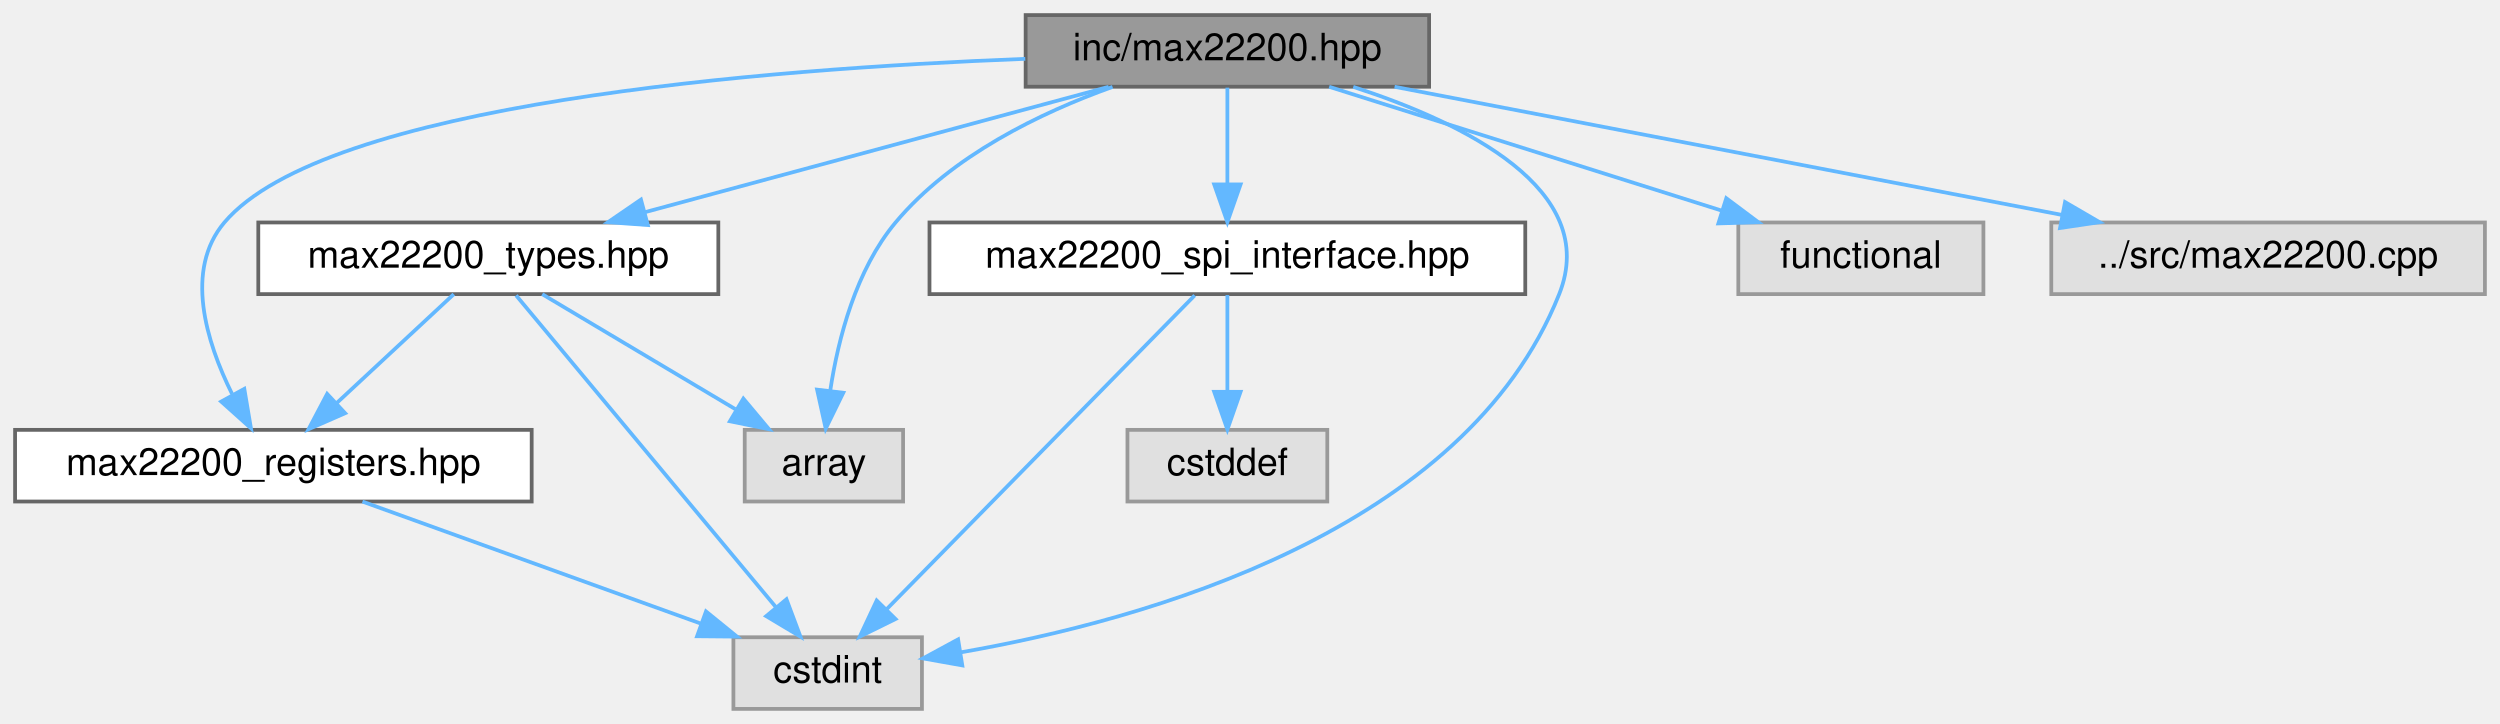
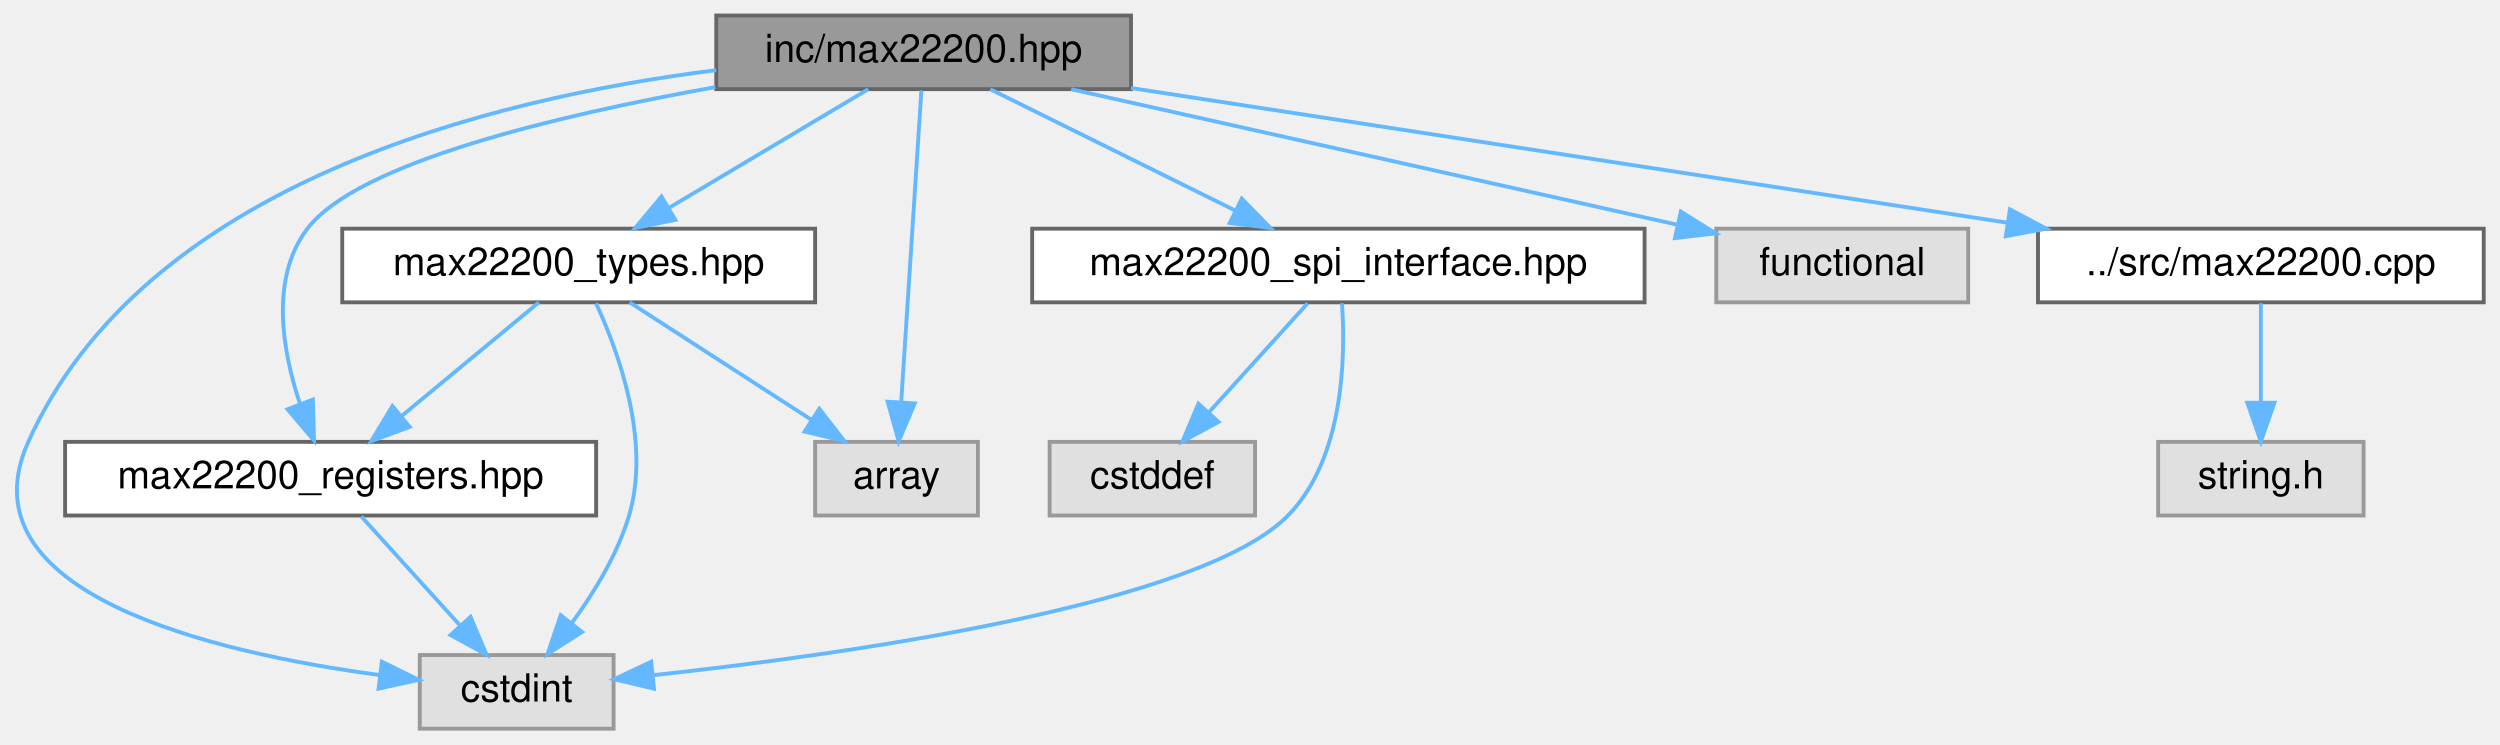
- <svg xmlns="http://www.w3.org/2000/svg" xmlns:xlink="http://www.w3.org/1999/xlink" width="663pt" height="192pt" viewBox="0.00 0.00 663.00 192.00">
+ <svg xmlns="http://www.w3.org/2000/svg" xmlns:xlink="http://www.w3.org/1999/xlink" width="645pt" height="192pt" viewBox="0.00 0.00 644.60 192.00">
  <g id="graph0" class="graph" transform="scale(1 1) rotate(0) translate(4 188)">
    <g id="Node000001" class="node">
      <g id="a_Node000001">
        <a xlink:title="Main driver class for MAX22200 octal solenoid and motor driver.">
-           <polygon fill="#999999" stroke="#666666" points="375,-184 268,-184 268,-165 375,-165 375,-184" />
-           <text text-anchor="middle" x="321.5" y="-172" font-family="Helvetica,sans-Serif" font-size="10.00">inc/max22200.hpp</text>
+           <polygon fill="#999999" stroke="#666666" points="287.6,-184 180.6,-184 180.6,-165 287.6,-165 287.6,-184" />
+           <text text-anchor="middle" x="234.1" y="-172" font-family="Helvetica,sans-Serif" font-size="10.00">inc/max22200.hpp</text>
        </a>
      </g>
    </g>
    <g id="Node000002" class="node">
      <g id="a_Node000002">
        <a xlink:href="max22200__registers_8hpp.html" target="_top" xlink:title="Register definitions and constants for MAX22200 IC.">
-           <polygon fill="white" stroke="#666666" points="137,-74 0,-74 0,-55 137,-55 137,-74" />
-           <text text-anchor="middle" x="68.5" y="-62" font-family="Helvetica,sans-Serif" font-size="10.00">max22200_registers.hpp</text>
+           <polygon fill="white" stroke="#666666" points="149.6,-74 12.6,-74 12.6,-55 149.6,-55 149.6,-74" />
+           <text text-anchor="middle" x="81.1" y="-62" font-family="Helvetica,sans-Serif" font-size="10.00">max22200_registers.hpp</text>
        </a>
      </g>
    </g>
    <g id="edge1_Node000001_Node000002" class="edge">
      <g id="a_edge1_Node000001_Node000002">
        <a xlink:title=" ">
-           <path fill="none" stroke="#63b8ff" d="M267.9,-172.4C198.2,-169.71 82.16,-160.49 55.5,-129 44.85,-116.42 50.64,-97.45 57.55,-83.52" />
-           <polygon fill="#63b8ff" stroke="#63b8ff" points="60.79,-84.88 62.55,-74.43 54.66,-81.5 60.79,-84.88" />
+           <path fill="none" stroke="#63b8ff" d="M180.34,-165.52C139.4,-158.22 87.96,-145.96 75.1,-129 65.39,-116.2 68.61,-97.53 73.22,-83.74" />
+           <polygon fill="#63b8ff" stroke="#63b8ff" points="76.52,-84.92 76.83,-74.33 69.98,-82.41 76.52,-84.92" />
        </a>
      </g>
    </g>
    <g id="Node000003" class="node">
      <g id="a_Node000003">
        <a xlink:title=" ">
-           <polygon fill="#e0e0e0" stroke="#999999" points="240.5,-19 190.5,-19 190.5,0 240.5,0 240.5,-19" />
-           <text text-anchor="middle" x="215.5" y="-7" font-family="Helvetica,sans-Serif" font-size="10.00">cstdint</text>
+           <polygon fill="#e0e0e0" stroke="#999999" points="154.1,-19 104.1,-19 104.1,0 154.1,0 154.1,-19" />
+           <text text-anchor="middle" x="129.1" y="-7" font-family="Helvetica,sans-Serif" font-size="10.00">cstdint</text>
        </a>
      </g>
    </g>
    <g id="edge11_Node000001_Node000003" class="edge">
      <g id="a_edge11_Node000001_Node000003">
        <a xlink:title=" ">
-           <path fill="none" stroke="#63b8ff" d="M354.88,-164.96C384.18,-155.48 420.54,-137.75 409.5,-110 384.47,-47.09 299.7,-23.52 250.9,-15.02" />
-           <polygon fill="#63b8ff" stroke="#63b8ff" points="251.2,-11.53 240.77,-13.39 250.09,-18.44 251.2,-11.53" />
+           <path fill="none" stroke="#63b8ff" d="M180.59,-169.9C122.19,-162.59 33,-140.51 3.1,-74 -14.45,-34.99 50.55,-19.65 93.66,-13.85" />
+           <polygon fill="#63b8ff" stroke="#63b8ff" points="94.32,-17.29 103.82,-12.6 93.47,-10.34 94.32,-17.29" />
        </a>
      </g>
    </g>
    <g id="Node000004" class="node">
      <g id="a_Node000004">
        <a xlink:href="max22200__types_8hpp.html" target="_top" xlink:title="Type definitions and structures for MAX22200 driver.">
-           <polygon fill="white" stroke="#666666" points="186.5,-129 64.5,-129 64.5,-110 186.5,-110 186.5,-129" />
-           <text text-anchor="middle" x="125.5" y="-117" font-family="Helvetica,sans-Serif" font-size="10.00">max22200_types.hpp</text>
+           <polygon fill="white" stroke="#666666" points="206.1,-129 84.1,-129 84.1,-110 206.1,-110 206.1,-129" />
+           <text text-anchor="middle" x="145.1" y="-117" font-family="Helvetica,sans-Serif" font-size="10.00">max22200_types.hpp</text>
        </a>
      </g>
    </g>
    <g id="edge3_Node000001_Node000004" class="edge">
      <g id="a_edge3_Node000001_Node000004">
        <a xlink:title=" ">
-           <path fill="none" stroke="#63b8ff" d="M290.01,-164.98C256.68,-155.97 203.9,-141.7 167.15,-131.76" />
-           <polygon fill="#63b8ff" stroke="#63b8ff" points="167.8,-128.31 157.24,-129.08 165.98,-135.07 167.8,-128.31" />
+           <path fill="none" stroke="#63b8ff" d="M219.8,-164.98C205.99,-156.77 184.86,-144.18 168.58,-134.49" />
+           <polygon fill="#63b8ff" stroke="#63b8ff" points="170.04,-131.28 159.66,-129.17 166.46,-137.29 170.04,-131.28" />
        </a>
      </g>
    </g>
    <g id="Node000005" class="node">
      <g id="a_Node000005">
        <a xlink:title=" ">
-           <polygon fill="#e0e0e0" stroke="#999999" points="235.5,-74 193.5,-74 193.5,-55 235.5,-55 235.5,-74" />
-           <text text-anchor="middle" x="214.5" y="-62" font-family="Helvetica,sans-Serif" font-size="10.00">array</text>
+           <polygon fill="#e0e0e0" stroke="#999999" points="248.1,-74 206.1,-74 206.1,-55 248.1,-55 248.1,-74" />
+           <text text-anchor="middle" x="227.1" y="-62" font-family="Helvetica,sans-Serif" font-size="10.00">array</text>
        </a>
      </g>
    </g>
    <g id="edge10_Node000001_Node000005" class="edge">
      <g id="a_edge10_Node000001_Node000005">
        <a xlink:title=" ">
-           <path fill="none" stroke="#63b8ff" d="M291.05,-164.95C271.99,-158.13 248.33,-146.73 233.5,-129 223,-116.45 218.3,-98.25 216.2,-84.55" />
-           <polygon fill="#63b8ff" stroke="#63b8ff" points="219.64,-83.84 214.98,-74.32 212.69,-84.67 219.64,-83.84" />
+           <path fill="none" stroke="#63b8ff" d="M233.52,-164.66C232.39,-147.17 229.84,-107.8 228.31,-84.27" />
+           <polygon fill="#63b8ff" stroke="#63b8ff" points="231.8,-83.91 227.66,-74.16 224.81,-84.36 231.8,-83.91" />
        </a>
      </g>
    </g>
    <g id="Node000006" class="node">
      <g id="a_Node000006">
        <a xlink:href="max22200__spi__interface_8hpp.html" target="_top" xlink:title="CRTP-based template interface for SPI communication.">
-           <polygon fill="white" stroke="#666666" points="400.5,-129 242.5,-129 242.5,-110 400.5,-110 400.5,-129" />
-           <text text-anchor="middle" x="321.5" y="-117" font-family="Helvetica,sans-Serif" font-size="10.00">max22200_spi_interface.hpp</text>
+           <polygon fill="white" stroke="#666666" points="420.1,-129 262.1,-129 262.1,-110 420.1,-110 420.1,-129" />
+           <text text-anchor="middle" x="341.1" y="-117" font-family="Helvetica,sans-Serif" font-size="10.00">max22200_spi_interface.hpp</text>
        </a>
      </g>
    </g>
    <g id="edge7_Node000001_Node000006" class="edge">
      <g id="a_edge7_Node000001_Node000006">
        <a xlink:title=" ">
-           <path fill="none" stroke="#63b8ff" d="M321.5,-164.75C321.5,-157.8 321.5,-147.85 321.5,-139.13" />
-           <polygon fill="#63b8ff" stroke="#63b8ff" points="325,-139.09 321.5,-129.09 318,-139.09 325,-139.09" />
+           <path fill="none" stroke="#63b8ff" d="M251.29,-164.98C268.34,-156.54 294.73,-143.47 314.49,-133.68" />
+           <polygon fill="#63b8ff" stroke="#63b8ff" points="316.18,-136.75 323.59,-129.17 313.08,-130.47 316.18,-136.75" />
        </a>
      </g>
    </g>
    <g id="Node000008" class="node">
      <g id="a_Node000008">
        <a xlink:title=" ">
-           <polygon fill="#e0e0e0" stroke="#999999" points="522,-129 457,-129 457,-110 522,-110 522,-129" />
-           <text text-anchor="middle" x="489.5" y="-117" font-family="Helvetica,sans-Serif" font-size="10.00">functional</text>
+           <polygon fill="#e0e0e0" stroke="#999999" points="503.6,-129 438.6,-129 438.6,-110 503.6,-110 503.6,-129" />
+           <text text-anchor="middle" x="471.1" y="-117" font-family="Helvetica,sans-Serif" font-size="10.00">functional</text>
        </a>
      </g>
    </g>
    <g id="edge12_Node000001_Node000008" class="edge">
      <g id="a_edge12_Node000001_Node000008">
        <a xlink:title=" ">
-           <path fill="none" stroke="#63b8ff" d="M348.49,-164.98C376.7,-156.09 421.14,-142.07 452.58,-132.15" />
-           <polygon fill="#63b8ff" stroke="#63b8ff" points="453.81,-135.43 462.3,-129.08 451.71,-128.75 453.81,-135.43" />
+           <path fill="none" stroke="#63b8ff" d="M272.17,-164.98C314.9,-155.43 384.05,-139.97 428.53,-130.02" />
+           <polygon fill="#63b8ff" stroke="#63b8ff" points="429.46,-133.4 438.45,-127.8 427.93,-126.57 429.46,-133.4" />
        </a>
      </g>
    </g>
    <g id="Node000009" class="node">
      <g id="a_Node000009">
-         <a xlink:title=" ">
-           <polygon fill="#e0e0e0" stroke="#999999" points="655,-129 540,-129 540,-110 655,-110 655,-129" />
-           <text text-anchor="middle" x="597.5" y="-117" font-family="Helvetica,sans-Serif" font-size="10.00">../src/max22200.cpp</text>
+         <a xlink:href="max22200_8cpp.html" target="_top" xlink:title=" ">
+           <polygon fill="white" stroke="#666666" points="636.6,-129 521.6,-129 521.6,-110 636.6,-110 636.6,-129" />
+           <text text-anchor="middle" x="579.1" y="-117" font-family="Helvetica,sans-Serif" font-size="10.00">../src/max22200.cpp</text>
        </a>
      </g>
    </g>
    <g id="edge13_Node000001_Node000009" class="edge">
      <g id="a_edge13_Node000001_Node000009">
        <a xlink:title=" ">
-           <path fill="none" stroke="#63b8ff" d="M365.84,-164.98C413.99,-155.74 490.92,-140.97 542.79,-131.01" />
-           <polygon fill="#63b8ff" stroke="#63b8ff" points="543.65,-134.41 552.81,-129.08 542.33,-127.53 543.65,-134.41" />
+           <path fill="none" stroke="#63b8ff" d="M287.62,-165.28C348.53,-155.92 448.01,-140.64 513.52,-130.57" />
+           <polygon fill="#63b8ff" stroke="#63b8ff" points="514.37,-133.98 523.73,-129.01 513.31,-127.06 514.37,-133.98" />
        </a>
      </g>
    </g>
    <g id="edge2_Node000002_Node000003" class="edge">
      <g id="a_edge2_Node000002_Node000003">
        <a xlink:title=" ">
-           <path fill="none" stroke="#63b8ff" d="M92.12,-54.98C116.4,-46.23 154.45,-32.51 181.87,-22.62" />
-           <polygon fill="#63b8ff" stroke="#63b8ff" points="183.23,-25.85 191.45,-19.17 180.86,-19.27 183.23,-25.85" />
+           <path fill="none" stroke="#63b8ff" d="M89.02,-54.75C95.94,-47.11 106.16,-35.82 114.55,-26.56" />
+           <polygon fill="#63b8ff" stroke="#63b8ff" points="117.2,-28.85 121.32,-19.09 112.01,-24.15 117.2,-28.85" />
        </a>
      </g>
    </g>
    <g id="edge4_Node000004_Node000002" class="edge">
      <g id="a_edge4_Node000004_Node000002">
        <a xlink:title=" ">
-           <path fill="none" stroke="#63b8ff" d="M116.34,-109.98C108,-102.23 95.47,-90.58 85.32,-81.14" />
-           <polygon fill="#63b8ff" stroke="#63b8ff" points="87.53,-78.42 77.82,-74.17 82.76,-83.54 87.53,-78.42" />
+           <path fill="none" stroke="#63b8ff" d="M134.81,-109.98C125.26,-102.07 110.82,-90.11 99.31,-80.58" />
+           <polygon fill="#63b8ff" stroke="#63b8ff" points="101.5,-77.85 91.57,-74.17 97.03,-83.24 101.5,-77.85" />
        </a>
      </g>
    </g>
    <g id="edge6_Node000004_Node000003" class="edge">
      <g id="a_edge6_Node000004_Node000003">
        <a xlink:title=" ">
-           <path fill="none" stroke="#63b8ff" d="M132.87,-109.66C147.9,-91.61 182.35,-50.28 201.69,-27.08" />
-           <polygon fill="#63b8ff" stroke="#63b8ff" points="204.57,-29.08 208.28,-19.16 199.19,-24.6 204.57,-29.08" />
+           <path fill="none" stroke="#63b8ff" d="M149.57,-109.75C155.29,-97.4 163.8,-74.2 158.1,-55 155.12,-44.98 149.09,-35.11 143.3,-27.22" />
+           <polygon fill="#63b8ff" stroke="#63b8ff" points="145.97,-24.95 137.04,-19.25 140.47,-29.28 145.97,-24.95" />
        </a>
      </g>
    </g>
    <g id="edge5_Node000004_Node000005" class="edge">
      <g id="a_edge5_Node000004_Node000005">
        <a xlink:title=" ">
-           <path fill="none" stroke="#63b8ff" d="M139.8,-109.98C153.6,-101.77 174.74,-89.18 191.01,-79.49" />
-           <polygon fill="#63b8ff" stroke="#63b8ff" points="193.14,-82.29 199.94,-74.17 189.56,-76.28 193.14,-82.29" />
+           <path fill="none" stroke="#63b8ff" d="M158.27,-109.98C170.87,-101.84 190.1,-89.41 205.03,-79.76" />
+           <polygon fill="#63b8ff" stroke="#63b8ff" points="207.18,-82.54 213.68,-74.17 203.38,-76.66 207.18,-82.54" />
        </a>
      </g>
    </g>
    <g id="edge9_Node000006_Node000003" class="edge">
      <g id="a_edge9_Node000006_Node000003">
        <a xlink:title=" ">
-           <path fill="none" stroke="#63b8ff" d="M312.83,-109.66C294.96,-91.46 253.82,-49.55 231.17,-26.47" />
-           <polygon fill="#63b8ff" stroke="#63b8ff" points="233.5,-23.84 224,-19.16 228.5,-28.75 233.5,-23.84" />
+           <path fill="none" stroke="#63b8ff" d="M342.03,-109.76C342.97,-96.11 342.6,-69.77 328.1,-55 305.63,-32.13 215.35,-19.34 164.45,-13.82" />
+           <polygon fill="#63b8ff" stroke="#63b8ff" points="164.53,-10.31 154.22,-12.75 163.81,-17.28 164.53,-10.31" />
        </a>
      </g>
    </g>
    <g id="Node000007" class="node">
      <g id="a_Node000007">
        <a xlink:title=" ">
-           <polygon fill="#e0e0e0" stroke="#999999" points="348,-74 295,-74 295,-55 348,-55 348,-74" />
-           <text text-anchor="middle" x="321.5" y="-62" font-family="Helvetica,sans-Serif" font-size="10.00">cstddef</text>
+           <polygon fill="#e0e0e0" stroke="#999999" points="319.6,-74 266.6,-74 266.6,-55 319.6,-55 319.6,-74" />
+           <text text-anchor="middle" x="293.1" y="-62" font-family="Helvetica,sans-Serif" font-size="10.00">cstddef</text>
        </a>
      </g>
    </g>
    <g id="edge8_Node000006_Node000007" class="edge">
      <g id="a_edge8_Node000006_Node000007">
        <a xlink:title=" ">
-           <path fill="none" stroke="#63b8ff" d="M321.5,-109.75C321.5,-102.8 321.5,-92.85 321.5,-84.13" />
-           <polygon fill="#63b8ff" stroke="#63b8ff" points="325,-84.09 321.5,-74.09 318,-84.09 325,-84.09" />
+           <path fill="none" stroke="#63b8ff" d="M333.17,-109.75C326.25,-102.11 316.03,-90.82 307.64,-81.56" />
+           <polygon fill="#63b8ff" stroke="#63b8ff" points="310.18,-79.15 300.87,-74.09 304.99,-83.85 310.18,-79.15" />
+         </a>
+       </g>
+     </g>
+     <g id="Node000010" class="node">
+       <g id="a_Node000010">
+         <a xlink:title=" ">
+           <polygon fill="#e0e0e0" stroke="#999999" points="605.6,-74 552.6,-74 552.6,-55 605.6,-55 605.6,-74" />
+           <text text-anchor="middle" x="579.1" y="-62" font-family="Helvetica,sans-Serif" font-size="10.00">string.h</text>
+         </a>
+       </g>
+     </g>
+     <g id="edge14_Node000009_Node000010" class="edge">
+       <g id="a_edge14_Node000009_Node000010">
+         <a xlink:title=" ">
+           <path fill="none" stroke="#63b8ff" d="M579.1,-109.75C579.1,-102.8 579.1,-92.85 579.1,-84.13" />
+           <polygon fill="#63b8ff" stroke="#63b8ff" points="582.6,-84.09 579.1,-74.09 575.6,-84.09 582.6,-84.09" />
        </a>
      </g>
    </g>
  </g>
</svg>
